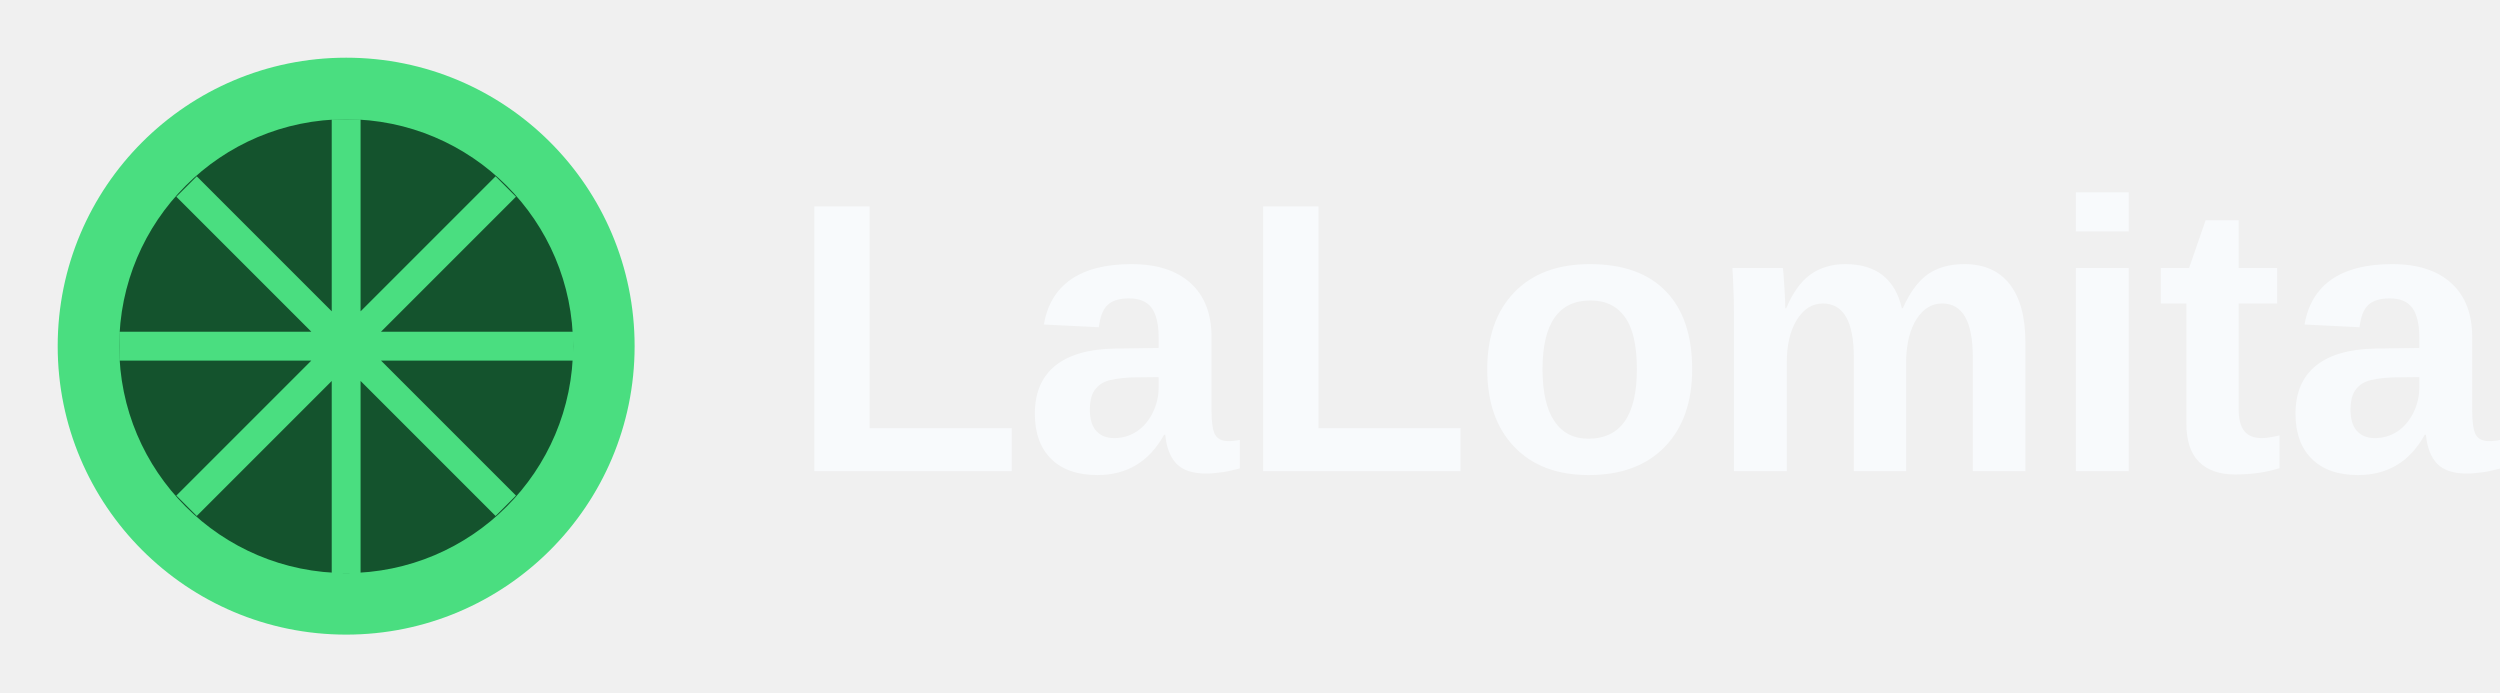
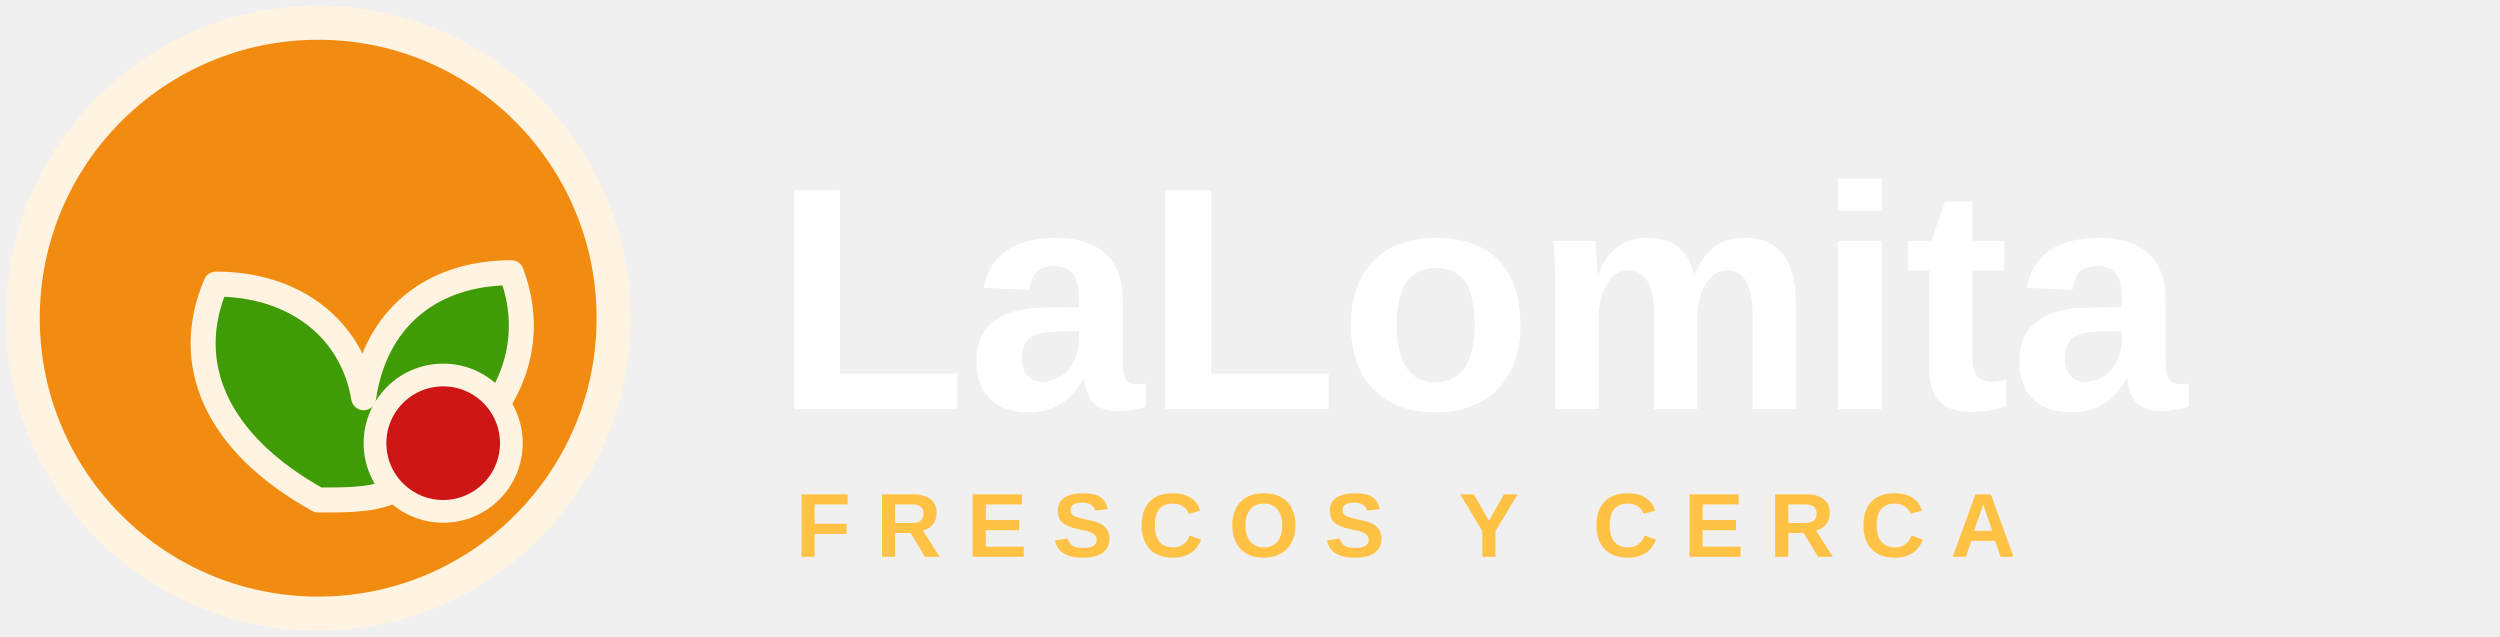
- <svg xmlns="http://www.w3.org/2000/svg" width="130" height="36" viewBox="0 0 130 36" fill="none">
-   <circle cx="18" cy="18" r="15" fill="#4ADE80" />
-   <circle cx="18" cy="18" r="11.8" fill="#14532D" />
-   <path d="M18 6.2V29.8M6.2 18H29.8M9.7 9.7L26.3 26.3M26.3 9.7L9.7 26.3" stroke="#4ADE80" stroke-width="1.5" />
-   <text x="41" y="24.5" font-family="Arial, Helvetica, sans-serif" font-size="20" font-weight="700" fill="#F8FAFC">LaLomita</text>
+ <svg xmlns="http://www.w3.org/2000/svg" width="220" height="56" viewBox="0 0 220 56" fill="none" role="img" aria-label="LaLomita">
+   <circle cx="28" cy="28" r="26" fill="#F28C11" stroke="#FFF3E2" stroke-width="3" />
+   <path d="M28 44C19 39 16 32 19 25c7 0 12 4 13 10 1-7 6-11 13-11 3 8-2 15-10 19-2 1-4 1-7 1Z" fill="#409C06" stroke="#FFF3E2" stroke-width="2.2" stroke-linejoin="round" />
+   <circle cx="39" cy="39" r="6" fill="#CE1616" stroke="#FFF3E2" stroke-width="2" />
+   <text x="68" y="36" font-family="Arial, Helvetica, sans-serif" font-size="28" font-weight="800" fill="#FFFFFF">LaLomita</text>
+   <text x="70" y="49" font-family="Arial, Helvetica, sans-serif" font-size="8" font-weight="700" letter-spacing="2.2" fill="#FFC245">FRESCOS Y CERCA</text>
</svg>
